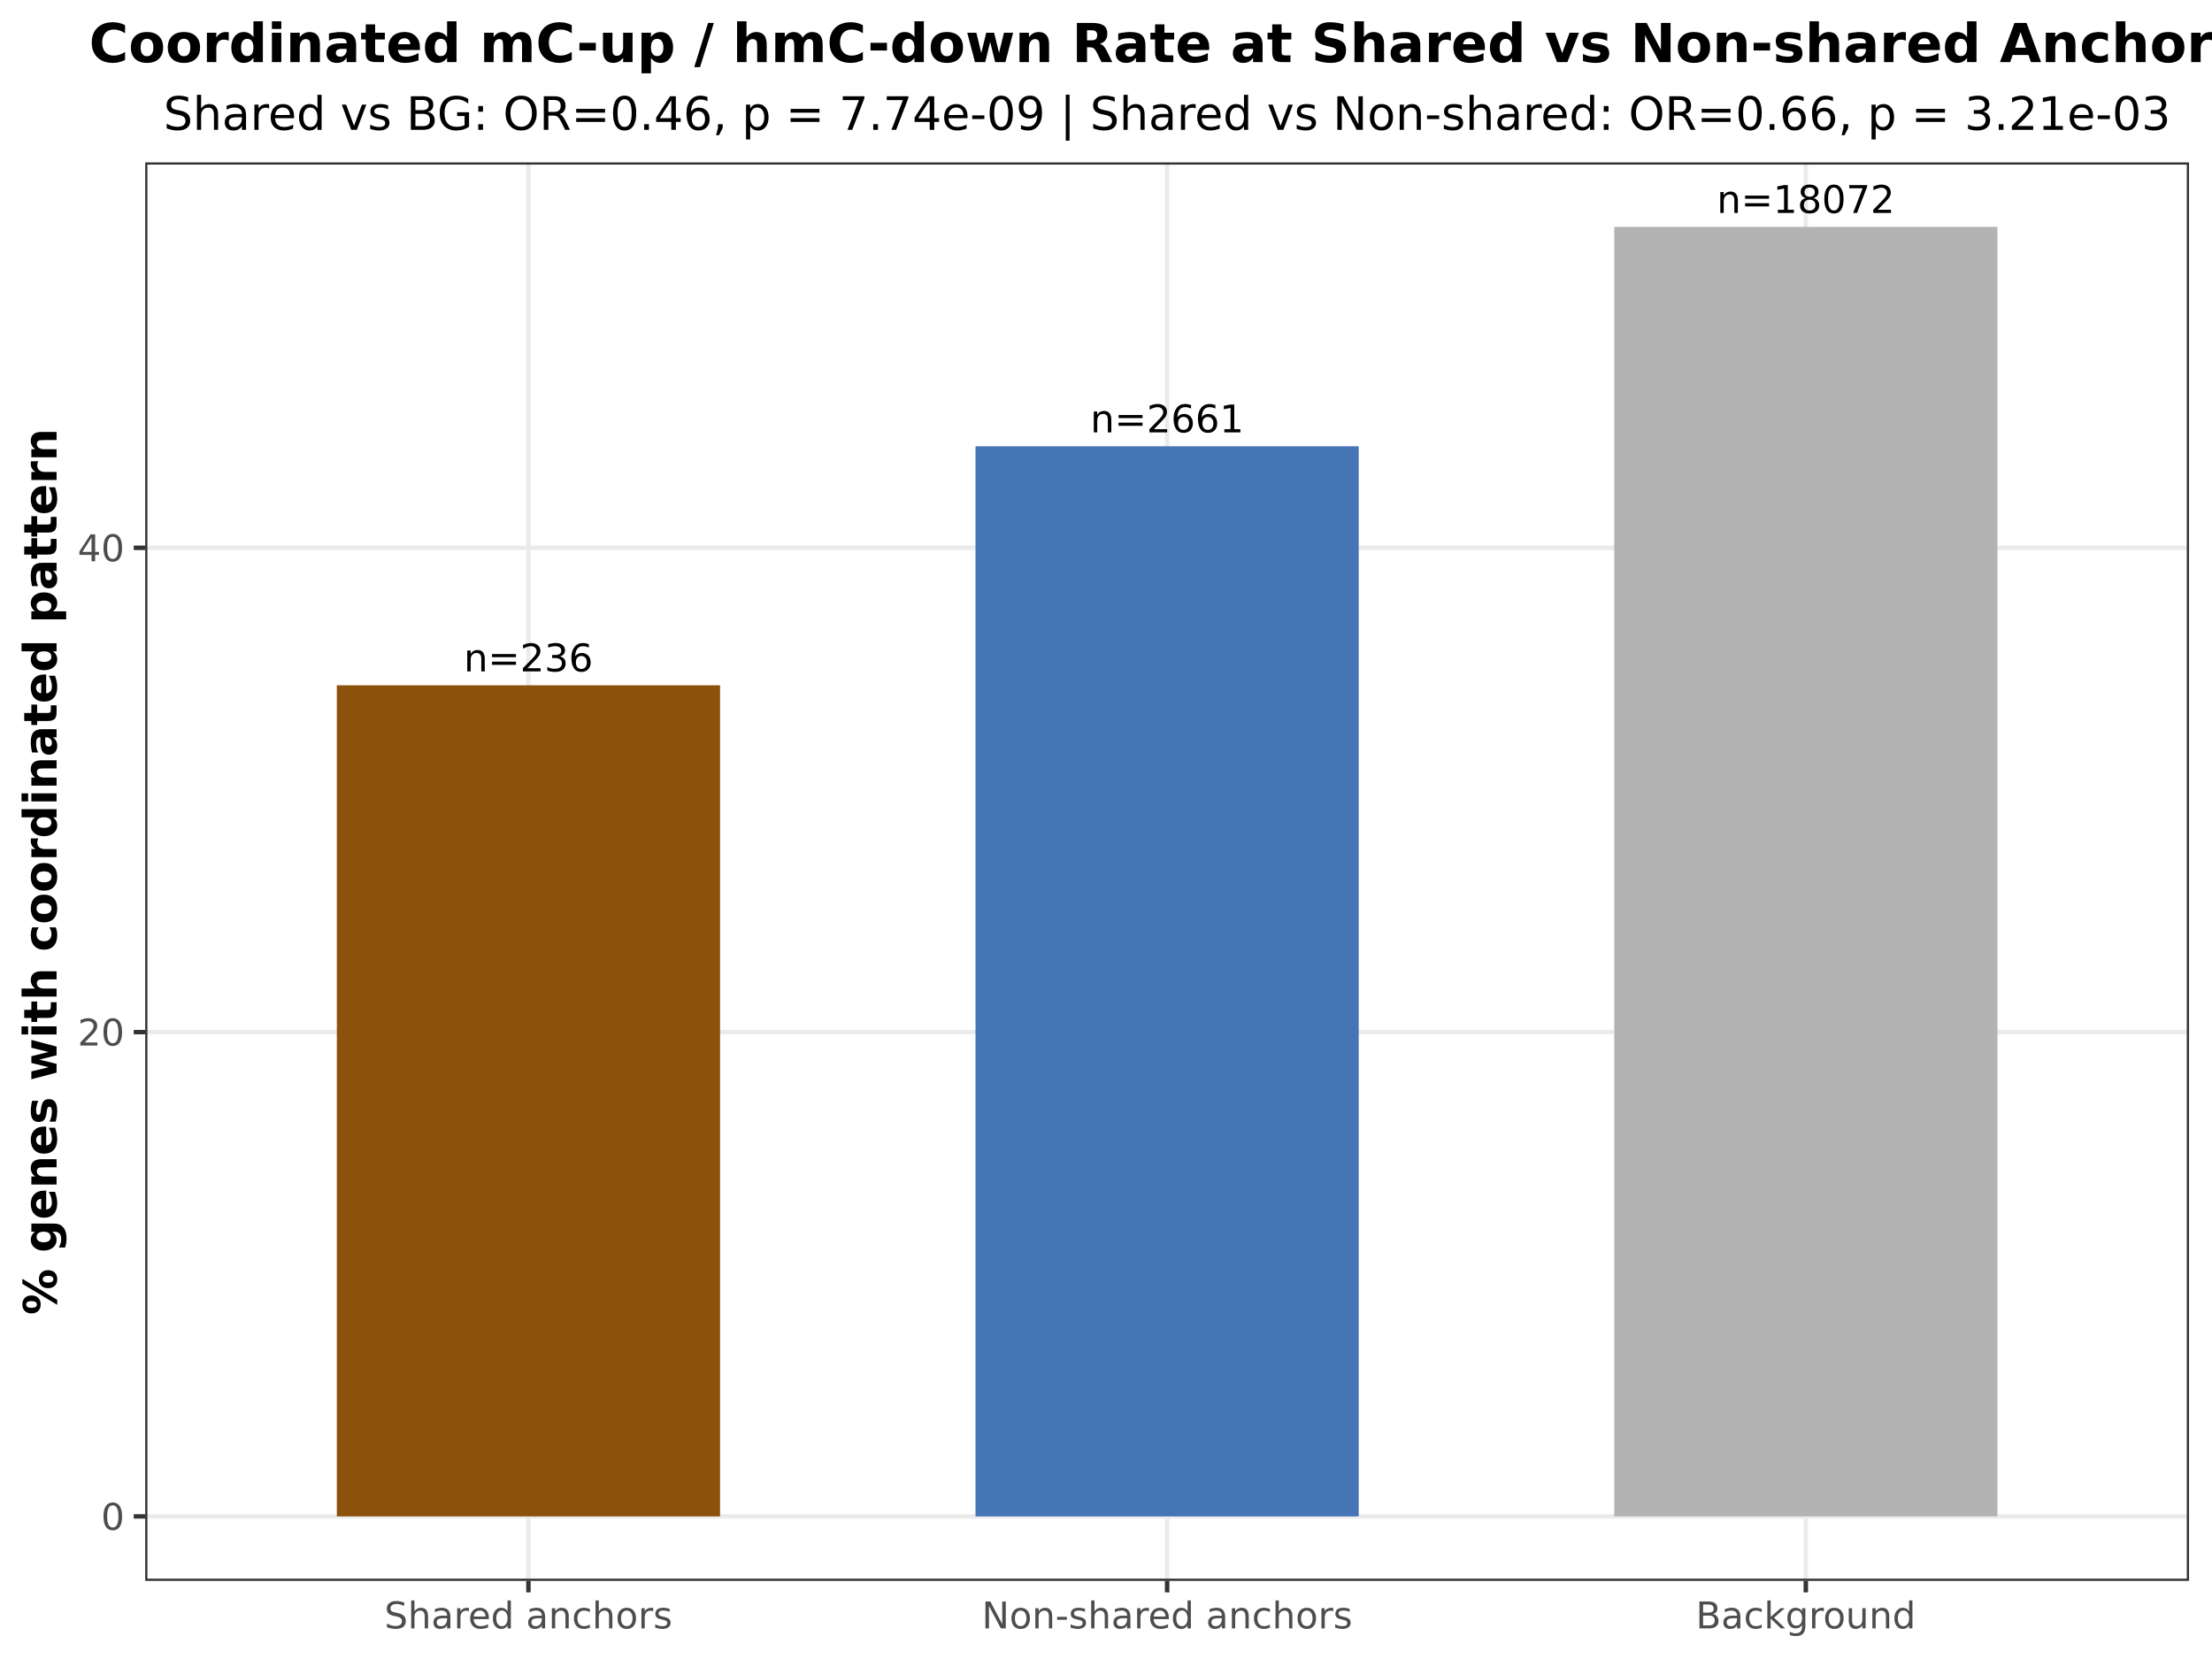
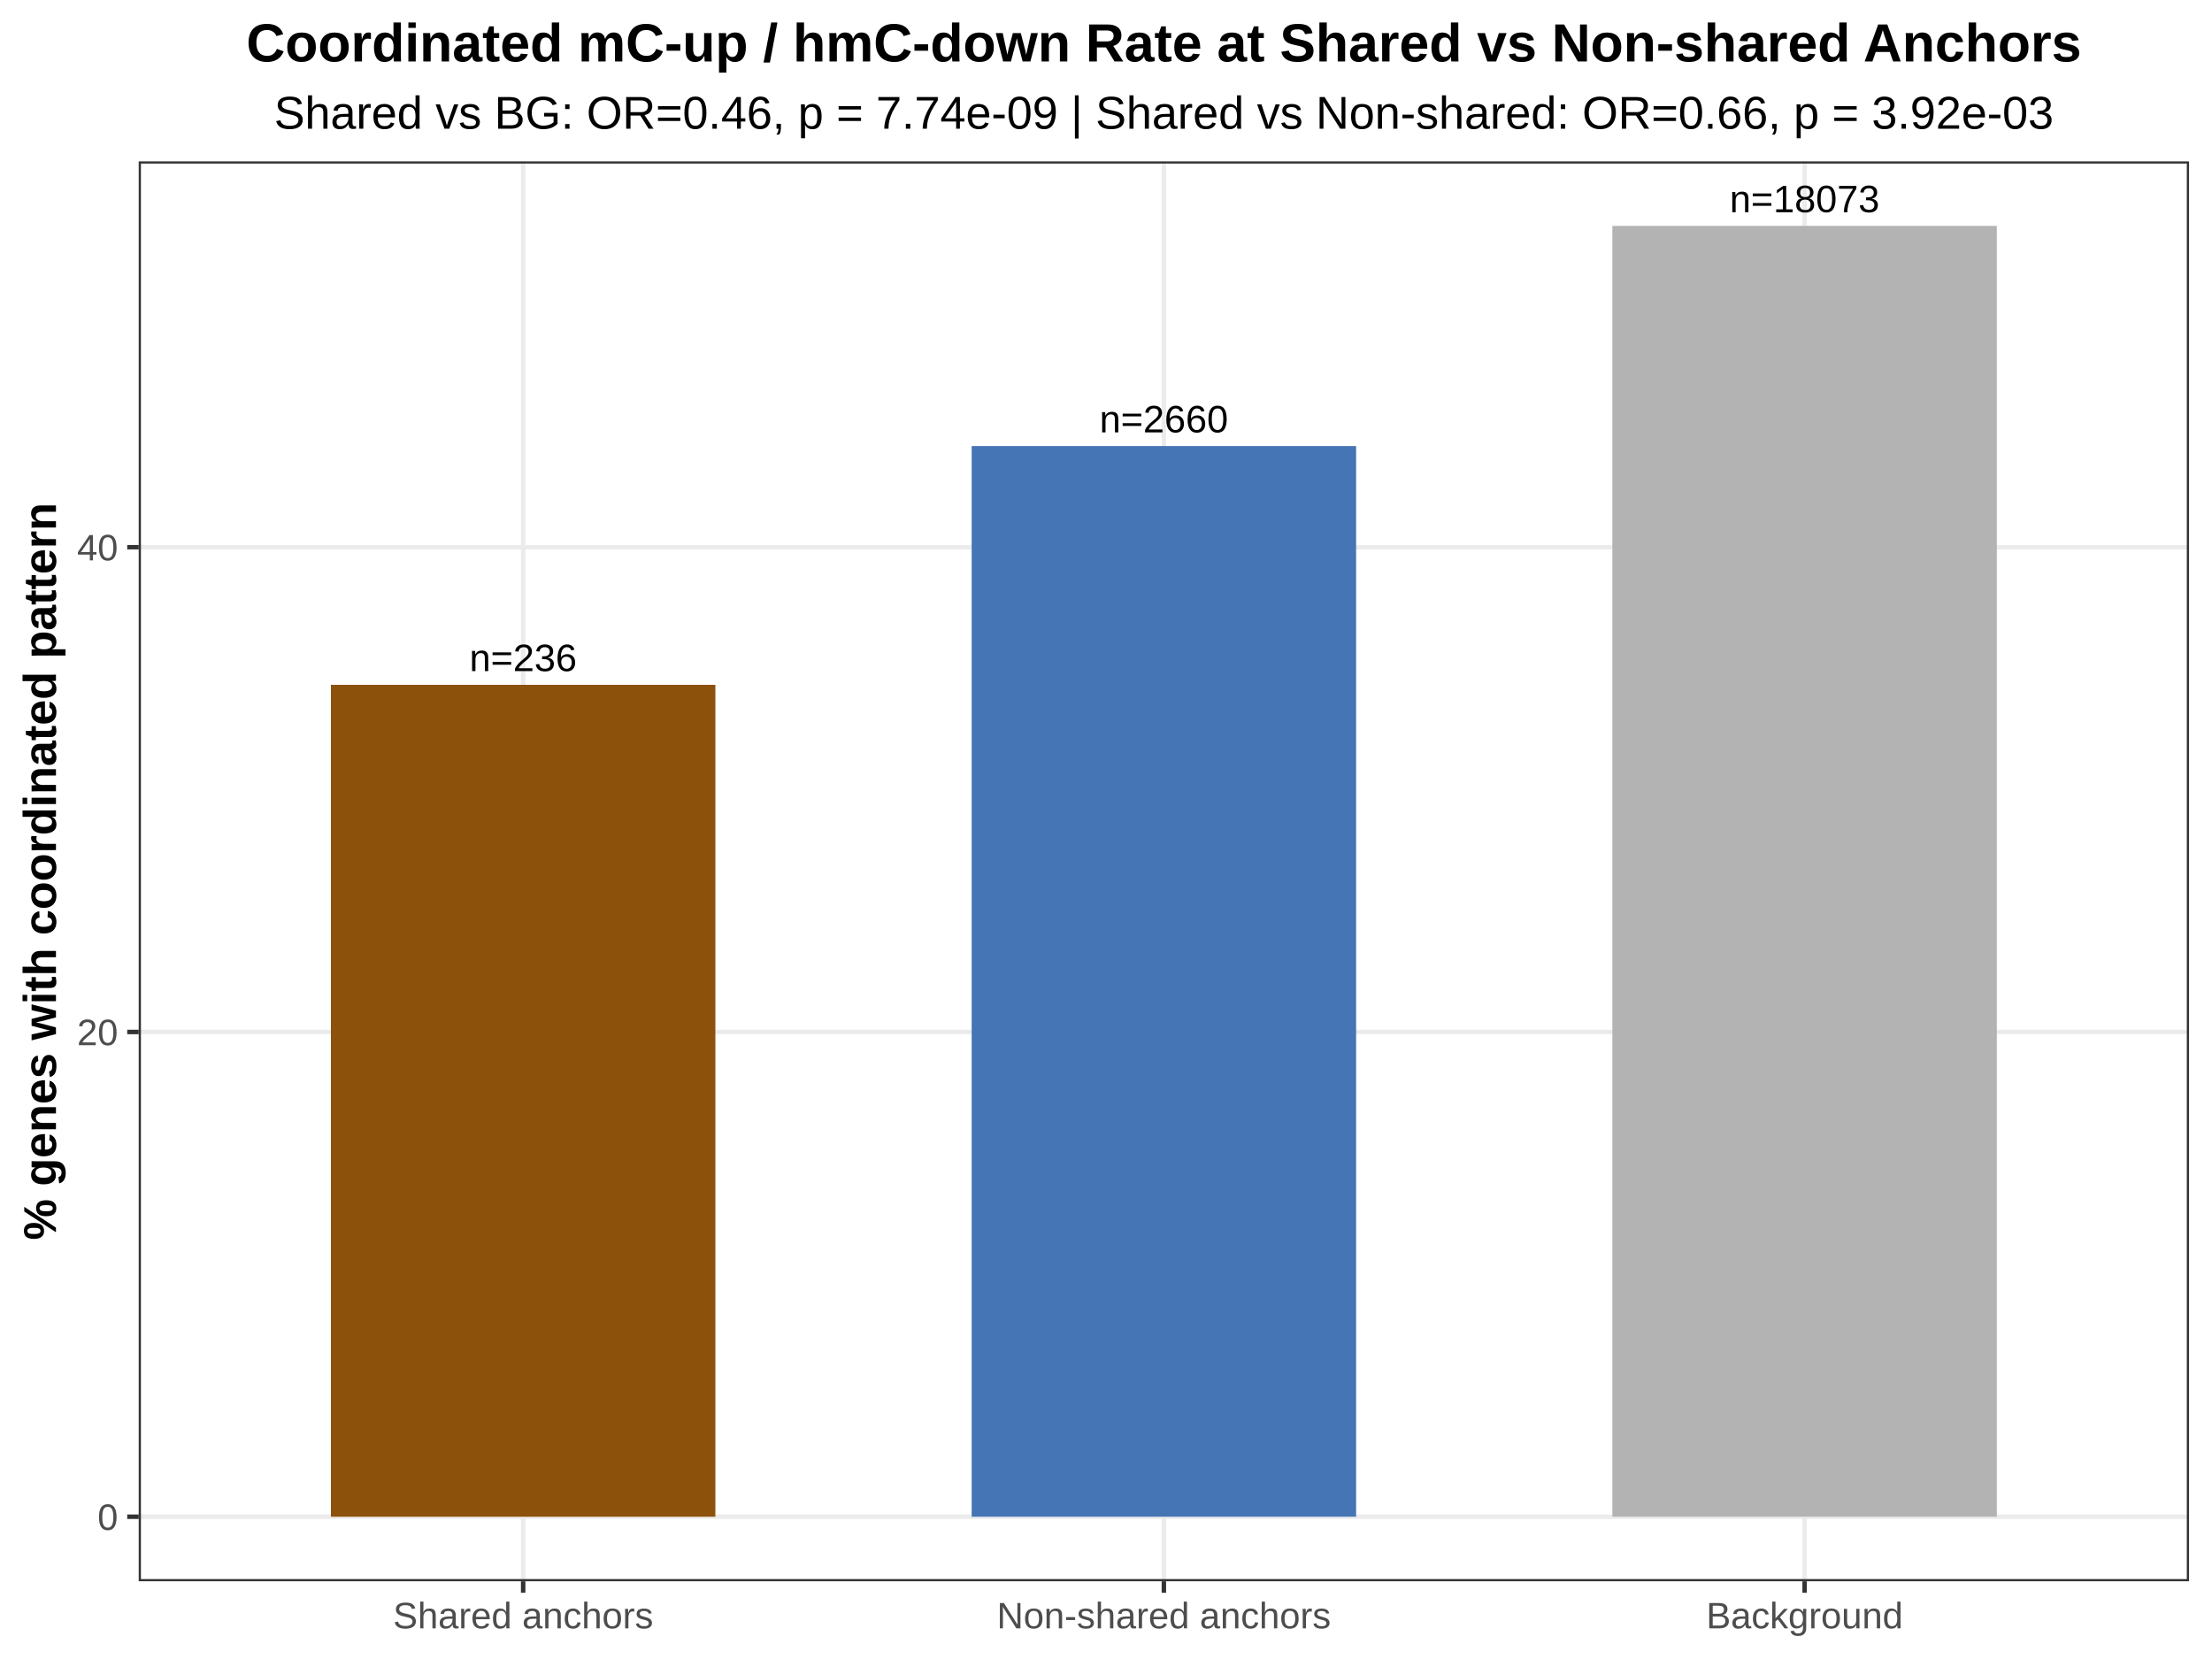
<svg xmlns="http://www.w3.org/2000/svg" width="576.00pt" height="432.00pt" viewBox="0 0 576.00 432.00">
  <g class="svglite">
    <defs>
      <style type="text/css">
    .svglite line, .svglite polyline, .svglite polygon, .svglite path, .svglite rect, .svglite circle {
      fill: none;
      stroke: #000000;
      stroke-linecap: round;
      stroke-linejoin: round;
      stroke-miterlimit: 10.00;
    }
    .svglite text {
      white-space: pre;
    }
    .svglite g.glyphgroup path {
      fill: inherit;
      stroke: none;
    }
  </style>
    </defs>
    <rect width="100%" height="100%" style="stroke: none; fill: #FFFFFF;" />
    <defs>
      <clipPath id="cpMC4wMHw1NzYuMDB8MC4wMHw0MzIuMDA=">
        <rect x="0.00" y="0.00" width="576.00" height="432.00" />
      </clipPath>
    </defs>
    <g clip-path="url(#cpMC4wMHw1NzYuMDB8MC4wMHw0MzIuMDA=)">
      <rect x="0.00" y="0.00" width="576.00" height="432.00" style="stroke-width: 1.16; stroke: #FFFFFF; fill: #FFFFFF;" />
    </g>
    <defs>
-       <clipPath id="cpMzcuODF8NTcwLjAyfDQyLjI5fDQxMS42Ng==">
-         <rect x="37.81" y="42.29" width="532.21" height="369.37" />
+       <clipPath id="cpMzYuMTJ8NTcwLjAyfDQyLjAyfDQxMS43Ng==">
+         <rect x="36.12" y="42.02" width="533.90" height="369.74" />
      </clipPath>
    </defs>
-     <g clip-path="url(#cpMzcuODF8NTcwLjAyfDQyLjI5fDQxMS42Ng==)">
-       <rect x="37.81" y="42.29" width="532.21" height="369.37" style="stroke-width: 1.16; stroke: none; fill: #FFFFFF;" />
-       <polyline points="37.81,394.87 570.02,394.87 " style="stroke-width: 1.16; stroke: #EBEBEB; stroke-linecap: butt;" />
-       <polyline points="37.81,268.76 570.02,268.76 " style="stroke-width: 1.16; stroke: #EBEBEB; stroke-linecap: butt;" />
-       <polyline points="37.81,142.65 570.02,142.65 " style="stroke-width: 1.16; stroke: #EBEBEB; stroke-linecap: butt;" />
-       <polyline points="137.60,411.66 137.60,42.29 " style="stroke-width: 1.16; stroke: #EBEBEB; stroke-linecap: butt;" />
-       <polyline points="303.92,411.66 303.92,42.29 " style="stroke-width: 1.16; stroke: #EBEBEB; stroke-linecap: butt;" />
-       <polyline points="470.23,411.66 470.23,42.29 " style="stroke-width: 1.16; stroke: #EBEBEB; stroke-linecap: butt;" />
-       <rect x="87.71" y="178.45" width="99.79" height="216.42" style="stroke-width: 1.16; stroke: none; stroke-linecap: butt; stroke-linejoin: miter; fill: #8C510A;" />
-       <rect x="254.02" y="116.21" width="99.79" height="278.66" style="stroke-width: 1.16; stroke: none; stroke-linecap: butt; stroke-linejoin: miter; fill: #4575B4;" />
-       <rect x="420.34" y="59.08" width="99.79" height="335.79" style="stroke-width: 1.16; stroke: none; stroke-linecap: butt; stroke-linejoin: miter; fill: #B3B3B3;" />
-       <text x="137.60" y="174.83" text-anchor="middle" style="font-size: 9.96px; font-family: &quot;DejaVu Sans&quot;;" textLength="33.64px" lengthAdjust="spacingAndGlyphs">n=236</text>
-       <text x="303.92" y="112.58" text-anchor="middle" style="font-size: 9.96px; font-family: &quot;DejaVu Sans&quot;;" textLength="39.97px" lengthAdjust="spacingAndGlyphs">n=2661</text>
-       <text x="470.23" y="55.45" text-anchor="middle" style="font-size: 9.96px; font-family: &quot;DejaVu Sans&quot;;" textLength="46.30px" lengthAdjust="spacingAndGlyphs">n=18072</text>
-       <rect x="37.81" y="42.29" width="532.21" height="369.37" style="stroke-width: 1.16; stroke: #333333;" />
+     <g clip-path="url(#cpMzYuMTJ8NTcwLjAyfDQyLjAyfDQxMS43Ng==)">
+       <rect x="36.12" y="42.02" width="533.90" height="369.74" style="stroke-width: 1.16; stroke: none; fill: #FFFFFF;" />
+       <polyline points="36.12,394.95 570.02,394.95 " style="stroke-width: 1.16; stroke: #EBEBEB; stroke-linecap: butt;" />
+       <polyline points="36.12,268.72 570.02,268.72 " style="stroke-width: 1.16; stroke: #EBEBEB; stroke-linecap: butt;" />
+       <polyline points="36.12,142.49 570.02,142.49 " style="stroke-width: 1.16; stroke: #EBEBEB; stroke-linecap: butt;" />
+       <polyline points="136.23,411.76 136.23,42.02 " style="stroke-width: 1.16; stroke: #EBEBEB; stroke-linecap: butt;" />
+       <polyline points="303.07,411.76 303.07,42.02 " style="stroke-width: 1.16; stroke: #EBEBEB; stroke-linecap: butt;" />
+       <polyline points="469.92,411.76 469.92,42.02 " style="stroke-width: 1.16; stroke: #EBEBEB; stroke-linecap: butt;" />
+       <rect x="86.17" y="178.33" width="100.11" height="216.62" style="stroke-width: 1.16; stroke: none; stroke-linecap: butt; stroke-linejoin: miter; fill: #8C510A;" />
+       <rect x="253.02" y="116.15" width="100.11" height="278.80" style="stroke-width: 1.16; stroke: none; stroke-linecap: butt; stroke-linejoin: miter; fill: #4575B4;" />
+       <rect x="419.86" y="58.82" width="100.11" height="336.13" style="stroke-width: 1.16; stroke: none; stroke-linecap: butt; stroke-linejoin: miter; fill: #B3B3B3;" />
+       <text x="136.23" y="174.76" text-anchor="middle" style="font-size: 9.96px; font-family: &quot;Arial&quot;;" textLength="27.94px" lengthAdjust="spacingAndGlyphs">n=236</text>
+       <text x="303.07" y="112.59" text-anchor="middle" style="font-size: 9.96px; font-family: &quot;Arial&quot;;" textLength="33.47px" lengthAdjust="spacingAndGlyphs">n=2660</text>
+       <text x="469.92" y="55.26" text-anchor="middle" style="font-size: 9.96px; font-family: &quot;Arial&quot;;" textLength="39.00px" lengthAdjust="spacingAndGlyphs">n=18073</text>
+       <rect x="36.12" y="42.02" width="533.90" height="369.74" style="stroke-width: 1.16; stroke: #333333;" />
    </g>
    <g clip-path="url(#cpMC4wMHw1NzYuMDB8MC4wMHw0MzIuMDA=)">
-       <text x="32.43" y="398.36" text-anchor="end" style="font-size: 9.60px;fill: #4D4D4D; font-family: &quot;DejaVu Sans&quot;;" textLength="6.11px" lengthAdjust="spacingAndGlyphs">0</text>
-       <text x="32.43" y="272.25" text-anchor="end" style="font-size: 9.60px;fill: #4D4D4D; font-family: &quot;DejaVu Sans&quot;;" textLength="12.22px" lengthAdjust="spacingAndGlyphs">20</text>
-       <text x="32.43" y="146.15" text-anchor="end" style="font-size: 9.60px;fill: #4D4D4D; font-family: &quot;DejaVu Sans&quot;;" textLength="12.22px" lengthAdjust="spacingAndGlyphs">40</text>
-       <polyline points="34.82,394.87 37.81,394.87 " style="stroke-width: 1.16; stroke: #333333; stroke-linecap: butt;" />
-       <polyline points="34.82,268.76 37.81,268.76 " style="stroke-width: 1.16; stroke: #333333; stroke-linecap: butt;" />
-       <polyline points="34.82,142.65 37.81,142.65 " style="stroke-width: 1.16; stroke: #333333; stroke-linecap: butt;" />
-       <polyline points="137.60,414.65 137.60,411.66 " style="stroke-width: 1.16; stroke: #333333; stroke-linecap: butt;" />
-       <polyline points="303.92,414.65 303.92,411.66 " style="stroke-width: 1.16; stroke: #333333; stroke-linecap: butt;" />
-       <polyline points="470.23,414.65 470.23,411.66 " style="stroke-width: 1.16; stroke: #333333; stroke-linecap: butt;" />
-       <text x="137.60" y="424.03" text-anchor="middle" style="font-size: 9.60px;fill: #4D4D4D; font-family: &quot;DejaVu Sans&quot;;" textLength="74.95px" lengthAdjust="spacingAndGlyphs">Shared anchors</text>
-       <text x="303.92" y="424.03" text-anchor="middle" style="font-size: 9.60px;fill: #4D4D4D; font-family: &quot;DejaVu Sans&quot;;" textLength="96.45px" lengthAdjust="spacingAndGlyphs">Non-shared anchors</text>
-       <text x="470.23" y="424.03" text-anchor="middle" style="font-size: 9.60px;fill: #4D4D4D; font-family: &quot;DejaVu Sans&quot;;" textLength="57.25px" lengthAdjust="spacingAndGlyphs">Background</text>
-       <text transform="translate(14.73,226.97) rotate(-90)" text-anchor="middle" style="font-size: 12.00px; font-weight: bold; font-family: &quot;DejaVu Sans&quot;;" textLength="230.88px" lengthAdjust="spacingAndGlyphs">% genes with coordinated pattern</text>
-       <text x="303.92" y="33.81" text-anchor="middle" style="font-size: 12.00px; font-family: &quot;DejaVu Sans&quot;;" textLength="522.95px" lengthAdjust="spacingAndGlyphs">Shared vs BG: OR=0.46, p = 7.74e-09 | Shared vs Non-shared: OR=0.66, p = 3.21e-03</text>
-       <text x="303.92" y="16.18" text-anchor="middle" style="font-size: 14.00px; font-weight: bold; font-family: &quot;DejaVu Sans&quot;;" textLength="561.55px" lengthAdjust="spacingAndGlyphs">Coordinated mC-up / hmC-down Rate at Shared vs Non-shared Anchors</text>
+       <text x="30.74" y="398.39" text-anchor="end" style="font-size: 9.60px;fill: #4D4D4D; font-family: &quot;Arial&quot;;" textLength="5.33px" lengthAdjust="spacingAndGlyphs">0</text>
+       <text x="30.74" y="272.16" text-anchor="end" style="font-size: 9.60px;fill: #4D4D4D; font-family: &quot;Arial&quot;;" textLength="10.66px" lengthAdjust="spacingAndGlyphs">20</text>
+       <text x="30.74" y="145.92" text-anchor="end" style="font-size: 9.60px;fill: #4D4D4D; font-family: &quot;Arial&quot;;" textLength="10.66px" lengthAdjust="spacingAndGlyphs">40</text>
+       <polyline points="33.13,394.95 36.12,394.95 " style="stroke-width: 1.16; stroke: #333333; stroke-linecap: butt;" />
+       <polyline points="33.13,268.72 36.12,268.72 " style="stroke-width: 1.16; stroke: #333333; stroke-linecap: butt;" />
+       <polyline points="33.13,142.49 36.12,142.49 " style="stroke-width: 1.16; stroke: #333333; stroke-linecap: butt;" />
+       <polyline points="136.23,414.75 136.23,411.76 " style="stroke-width: 1.16; stroke: #333333; stroke-linecap: butt;" />
+       <polyline points="303.07,414.75 303.07,411.76 " style="stroke-width: 1.16; stroke: #333333; stroke-linecap: butt;" />
+       <polyline points="469.92,414.75 469.92,411.76 " style="stroke-width: 1.16; stroke: #333333; stroke-linecap: butt;" />
+       <text x="136.23" y="424.01" text-anchor="middle" style="font-size: 9.60px;fill: #4D4D4D; font-family: &quot;Arial&quot;;" textLength="67.67px" lengthAdjust="spacingAndGlyphs">Shared anchors</text>
+       <text x="303.07" y="424.01" text-anchor="middle" style="font-size: 9.60px;fill: #4D4D4D; font-family: &quot;Arial&quot;;" textLength="86.83px" lengthAdjust="spacingAndGlyphs">Non-shared anchors</text>
+       <text x="469.92" y="424.01" text-anchor="middle" style="font-size: 9.60px;fill: #4D4D4D; font-family: &quot;Arial&quot;;" textLength="51.16px" lengthAdjust="spacingAndGlyphs">Background</text>
+       <text transform="translate(14.57,226.89) rotate(-90)" text-anchor="middle" style="font-size: 12.00px; font-weight: bold; font-family: &quot;Arial&quot;;" textLength="191.97px" lengthAdjust="spacingAndGlyphs">% genes with coordinated pattern</text>
+       <text x="303.07" y="33.52" text-anchor="middle" style="font-size: 12.00px; font-family: &quot;Arial&quot;;" textLength="463.25px" lengthAdjust="spacingAndGlyphs">Shared vs BG: OR=0.46, p = 7.74e-09 | Shared vs Non-shared: OR=0.66, p = 3.92e-03</text>
+       <text x="303.07" y="16.00" text-anchor="middle" style="font-size: 14.00px; font-weight: bold; font-family: &quot;Arial&quot;;" textLength="477.70px" lengthAdjust="spacingAndGlyphs">Coordinated mC-up / hmC-down Rate at Shared vs Non-shared Anchors</text>
    </g>
  </g>
</svg>
